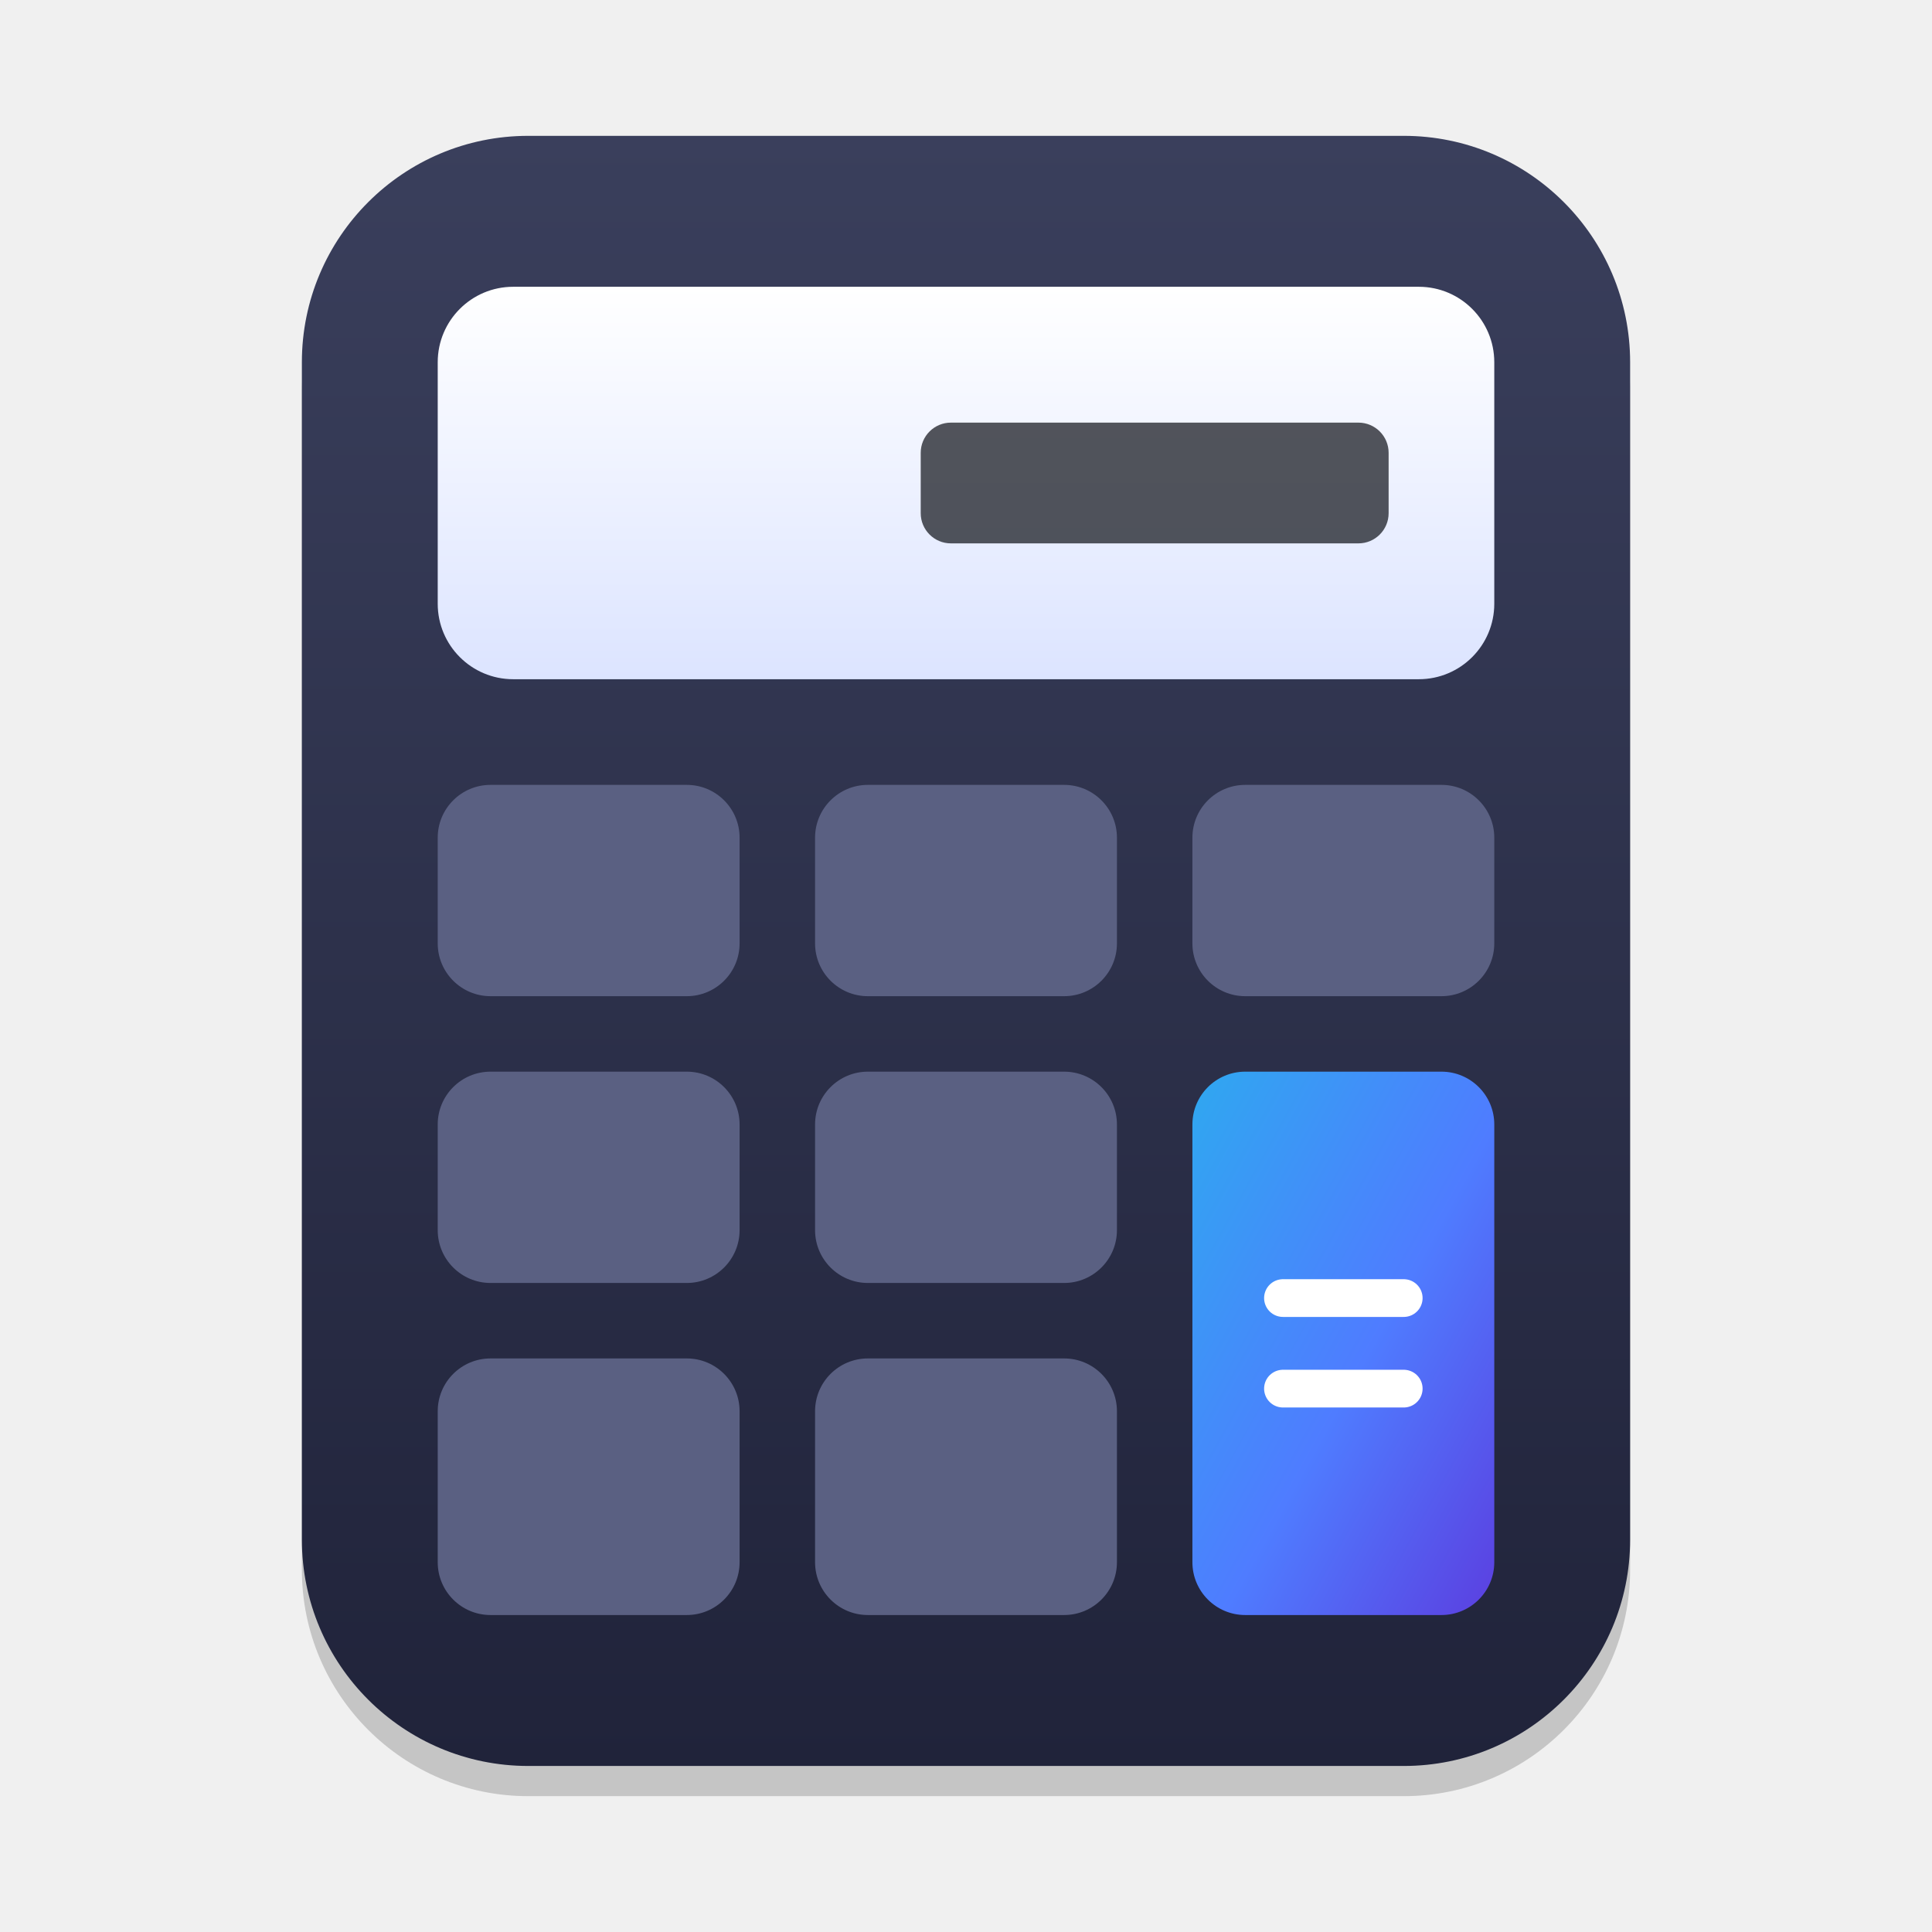
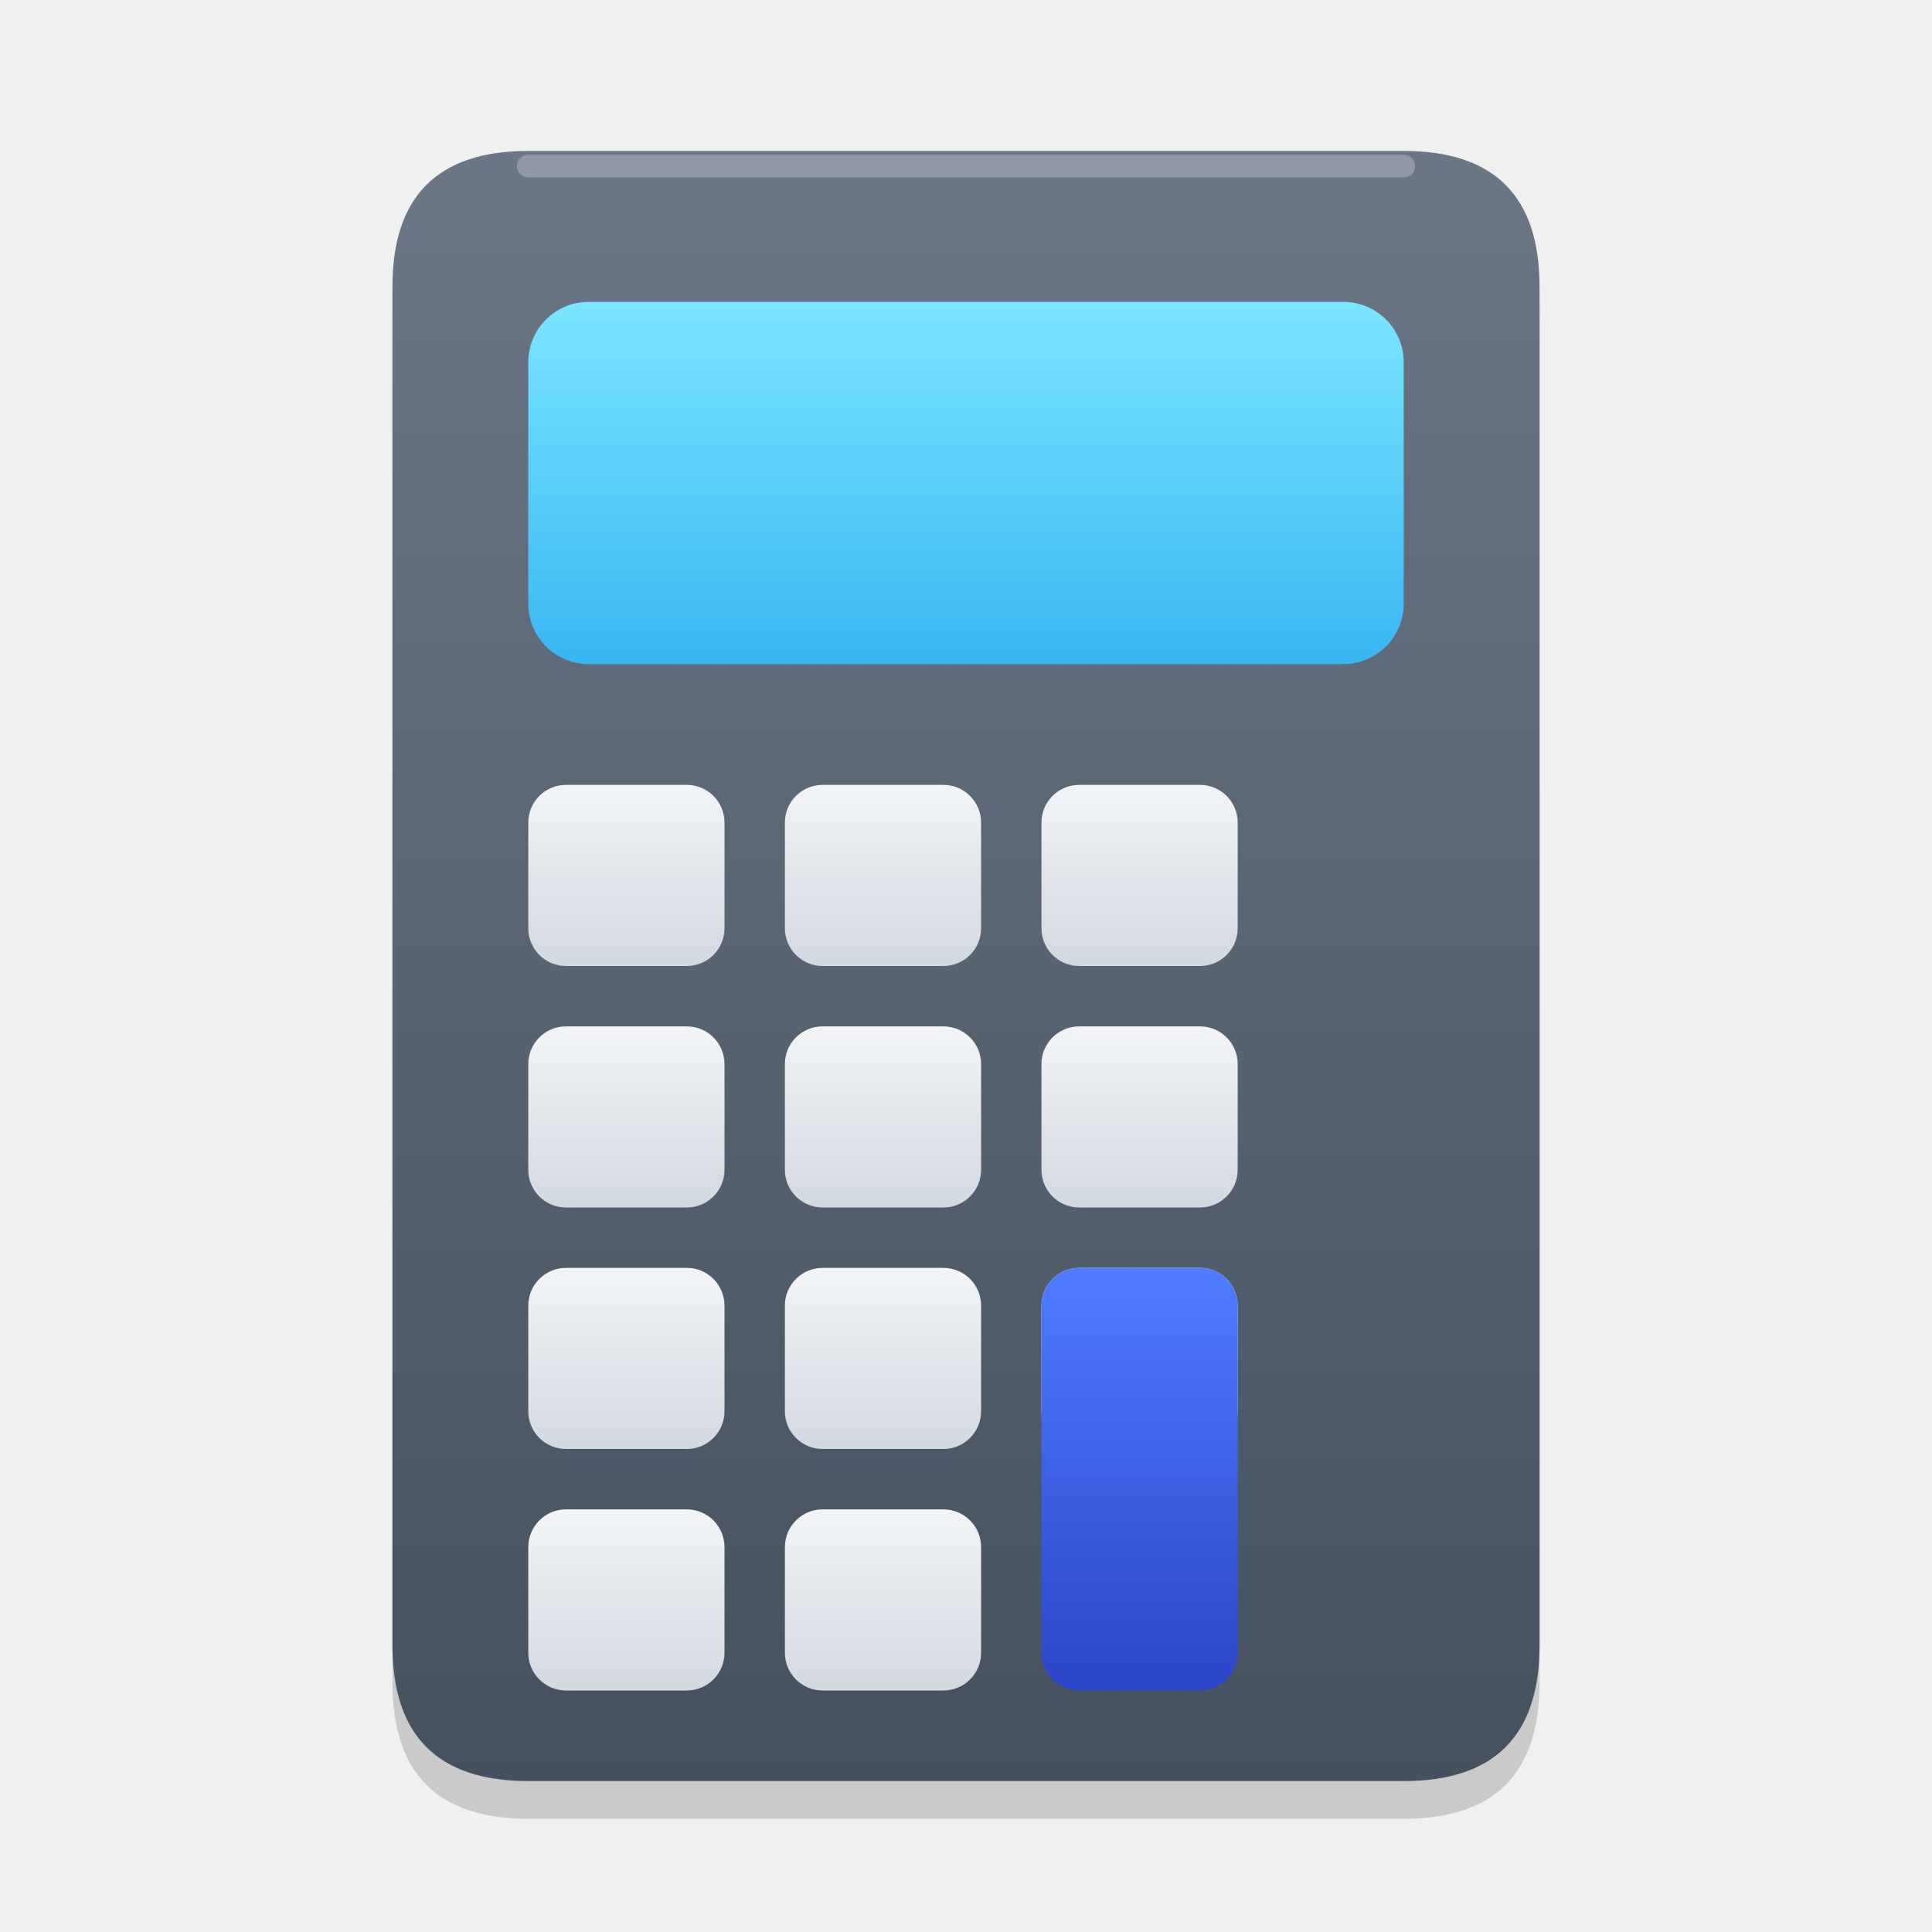
<svg xmlns="http://www.w3.org/2000/svg" width="256" height="256" viewBox="0 0 256 256">
  <defs>
    <linearGradient id="body" x1="0" y1="0" x2="0" y2="1">
-       <stop offset="0" stop-color="#3A3F5C" />
-       <stop offset="1" stop-color="#20233A" />
+       <stop offset="0" stop-color="#6B7686" />
+       <stop offset="1" stop-color="#465160" />
    </linearGradient>
    <linearGradient id="screen" x1="0" y1="0" x2="0" y2="1">
-       <stop offset="0" stop-color="#FFFFFF" />
-       <stop offset="1" stop-color="#DCE4FF" />
+       <stop offset="0" stop-color="#7BE6FF" />
+       <stop offset="1" stop-color="#38B6F2" />
    </linearGradient>
-     <linearGradient id="equals" x1="0" y1="0" x2="1" y2="1">
-       <stop offset="0" stop-color="#2FA8F0" />
-       <stop offset="0.55" stop-color="#4F7CFF" />
-       <stop offset="1" stop-color="#5B3FE0" />
+     <linearGradient id="key" x1="0" y1="0" x2="0" y2="1">
+       <stop offset="0" stop-color="#F2F4F7" />
+       <stop offset="1" stop-color="#D3D9E1" />
+     </linearGradient>
+     <linearGradient id="accent" x1="0" y1="0" x2="0" y2="1">
+       <stop offset="0" stop-color="#4F7CFF" />
+       <stop offset="1" stop-color="#2B45C8" />
    </linearGradient>
  </defs>
-   <rect x="40" y="22" width="176" height="216" rx="30" fill="#000000" opacity="0.18" />
-   <rect x="40" y="18" width="176" height="216" rx="30" fill="url(#body)" />
-   <rect x="58" y="38" width="140" height="52" rx="10" fill="url(#screen)" />
-   <rect x="122" y="56" width="62" height="16" rx="4" fill="#1B1D24" opacity="0.75" />
-   <g fill="#5A6082">
-     <rect x="58" y="104" width="40" height="28" rx="7" />
-     <rect x="108" y="104" width="40" height="28" rx="7" />
-     <rect x="158" y="104" width="40" height="28" rx="7" />
-     <rect x="58" y="142" width="40" height="28" rx="7" />
-     <rect x="108" y="142" width="40" height="28" rx="7" />
-     <rect x="58" y="180" width="40" height="34" rx="7" />
-     <rect x="108" y="180" width="40" height="34" rx="7" />
-   </g>
-   <rect x="158" y="142" width="40" height="72" rx="7" fill="url(#equals)" />
-   <g stroke="#FFFFFF" stroke-width="5" stroke-linecap="round">
-     <path d="M 170 172 L 186 172" />
-     <path d="M 170 184 L 186 184" />
-   </g>
+   <path d="M 70 20 H 186 Q 204 20 204 38 V 218 Q 204 236 186 236 H 70 Q 52 236 52 218 V 38 Q 52 20 70 20 Z" fill="#000000" opacity="0.16" transform="translate(0 5)" />
+   <path d="M 70 20 H 186 Q 204 20 204 38 V 218 Q 204 236 186 236 H 70 Q 52 236 52 218 V 38 Q 52 20 70 20 Z" fill="url(#body)" />
+   <path d="M 70 22 H 186" stroke="#FFFFFF" stroke-opacity="0.25" stroke-width="3" stroke-linecap="round" />
+   <rect x="70" y="40" width="116" height="48" rx="8" fill="url(#screen)" />
+   <rect x="70" y="104" width="26" height="24" rx="5" fill="url(#key)" />
+   <rect x="104" y="104" width="26" height="24" rx="5" fill="url(#key)" />
+   <rect x="138" y="104" width="26" height="24" rx="5" fill="url(#key)" />
+   <rect x="70" y="136" width="26" height="24" rx="5" fill="url(#key)" />
+   <rect x="104" y="136" width="26" height="24" rx="5" fill="url(#key)" />
+   <rect x="138" y="136" width="26" height="24" rx="5" fill="url(#key)" />
+   <rect x="70" y="168" width="26" height="24" rx="5" fill="url(#key)" />
+   <rect x="104" y="168" width="26" height="24" rx="5" fill="url(#key)" />
+   <rect x="138" y="168" width="26" height="24" rx="5" fill="url(#key)" />
+   <rect x="70" y="200" width="26" height="24" rx="5" fill="url(#key)" />
+   <rect x="104" y="200" width="26" height="24" rx="5" fill="url(#key)" />
+   <rect x="138" y="168" width="26" height="56" rx="5" fill="url(#accent)" />
</svg>
